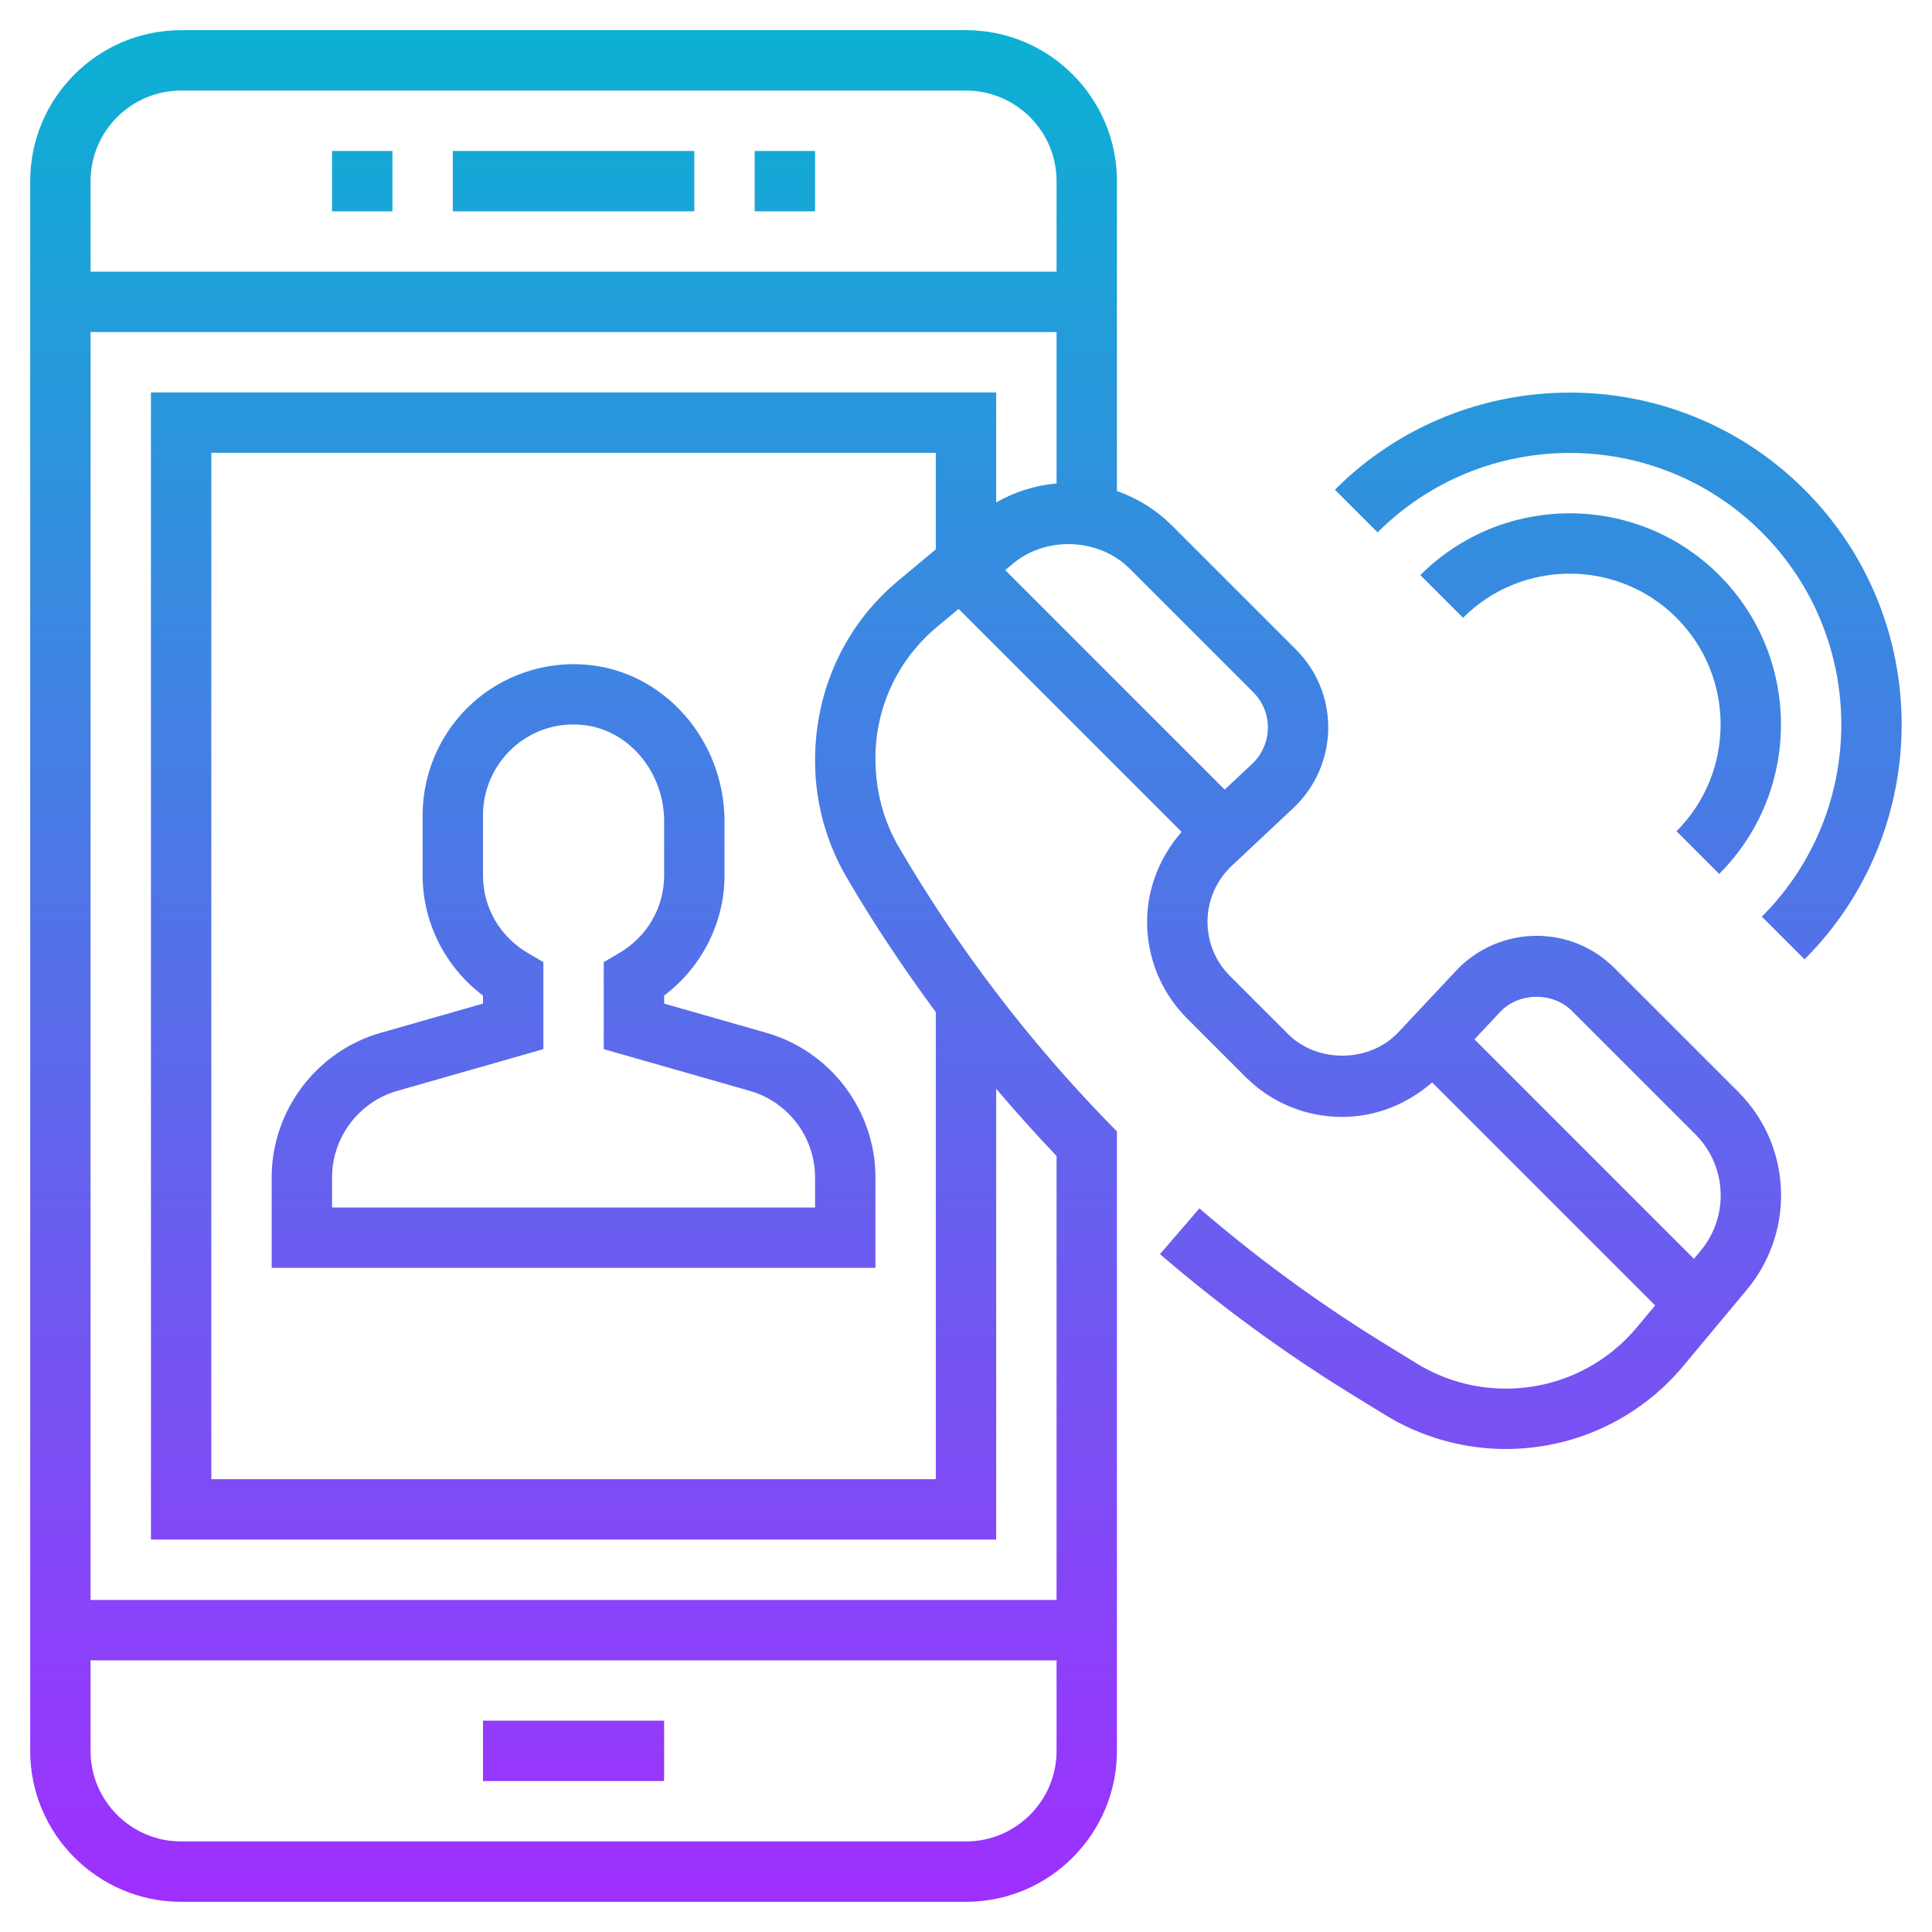
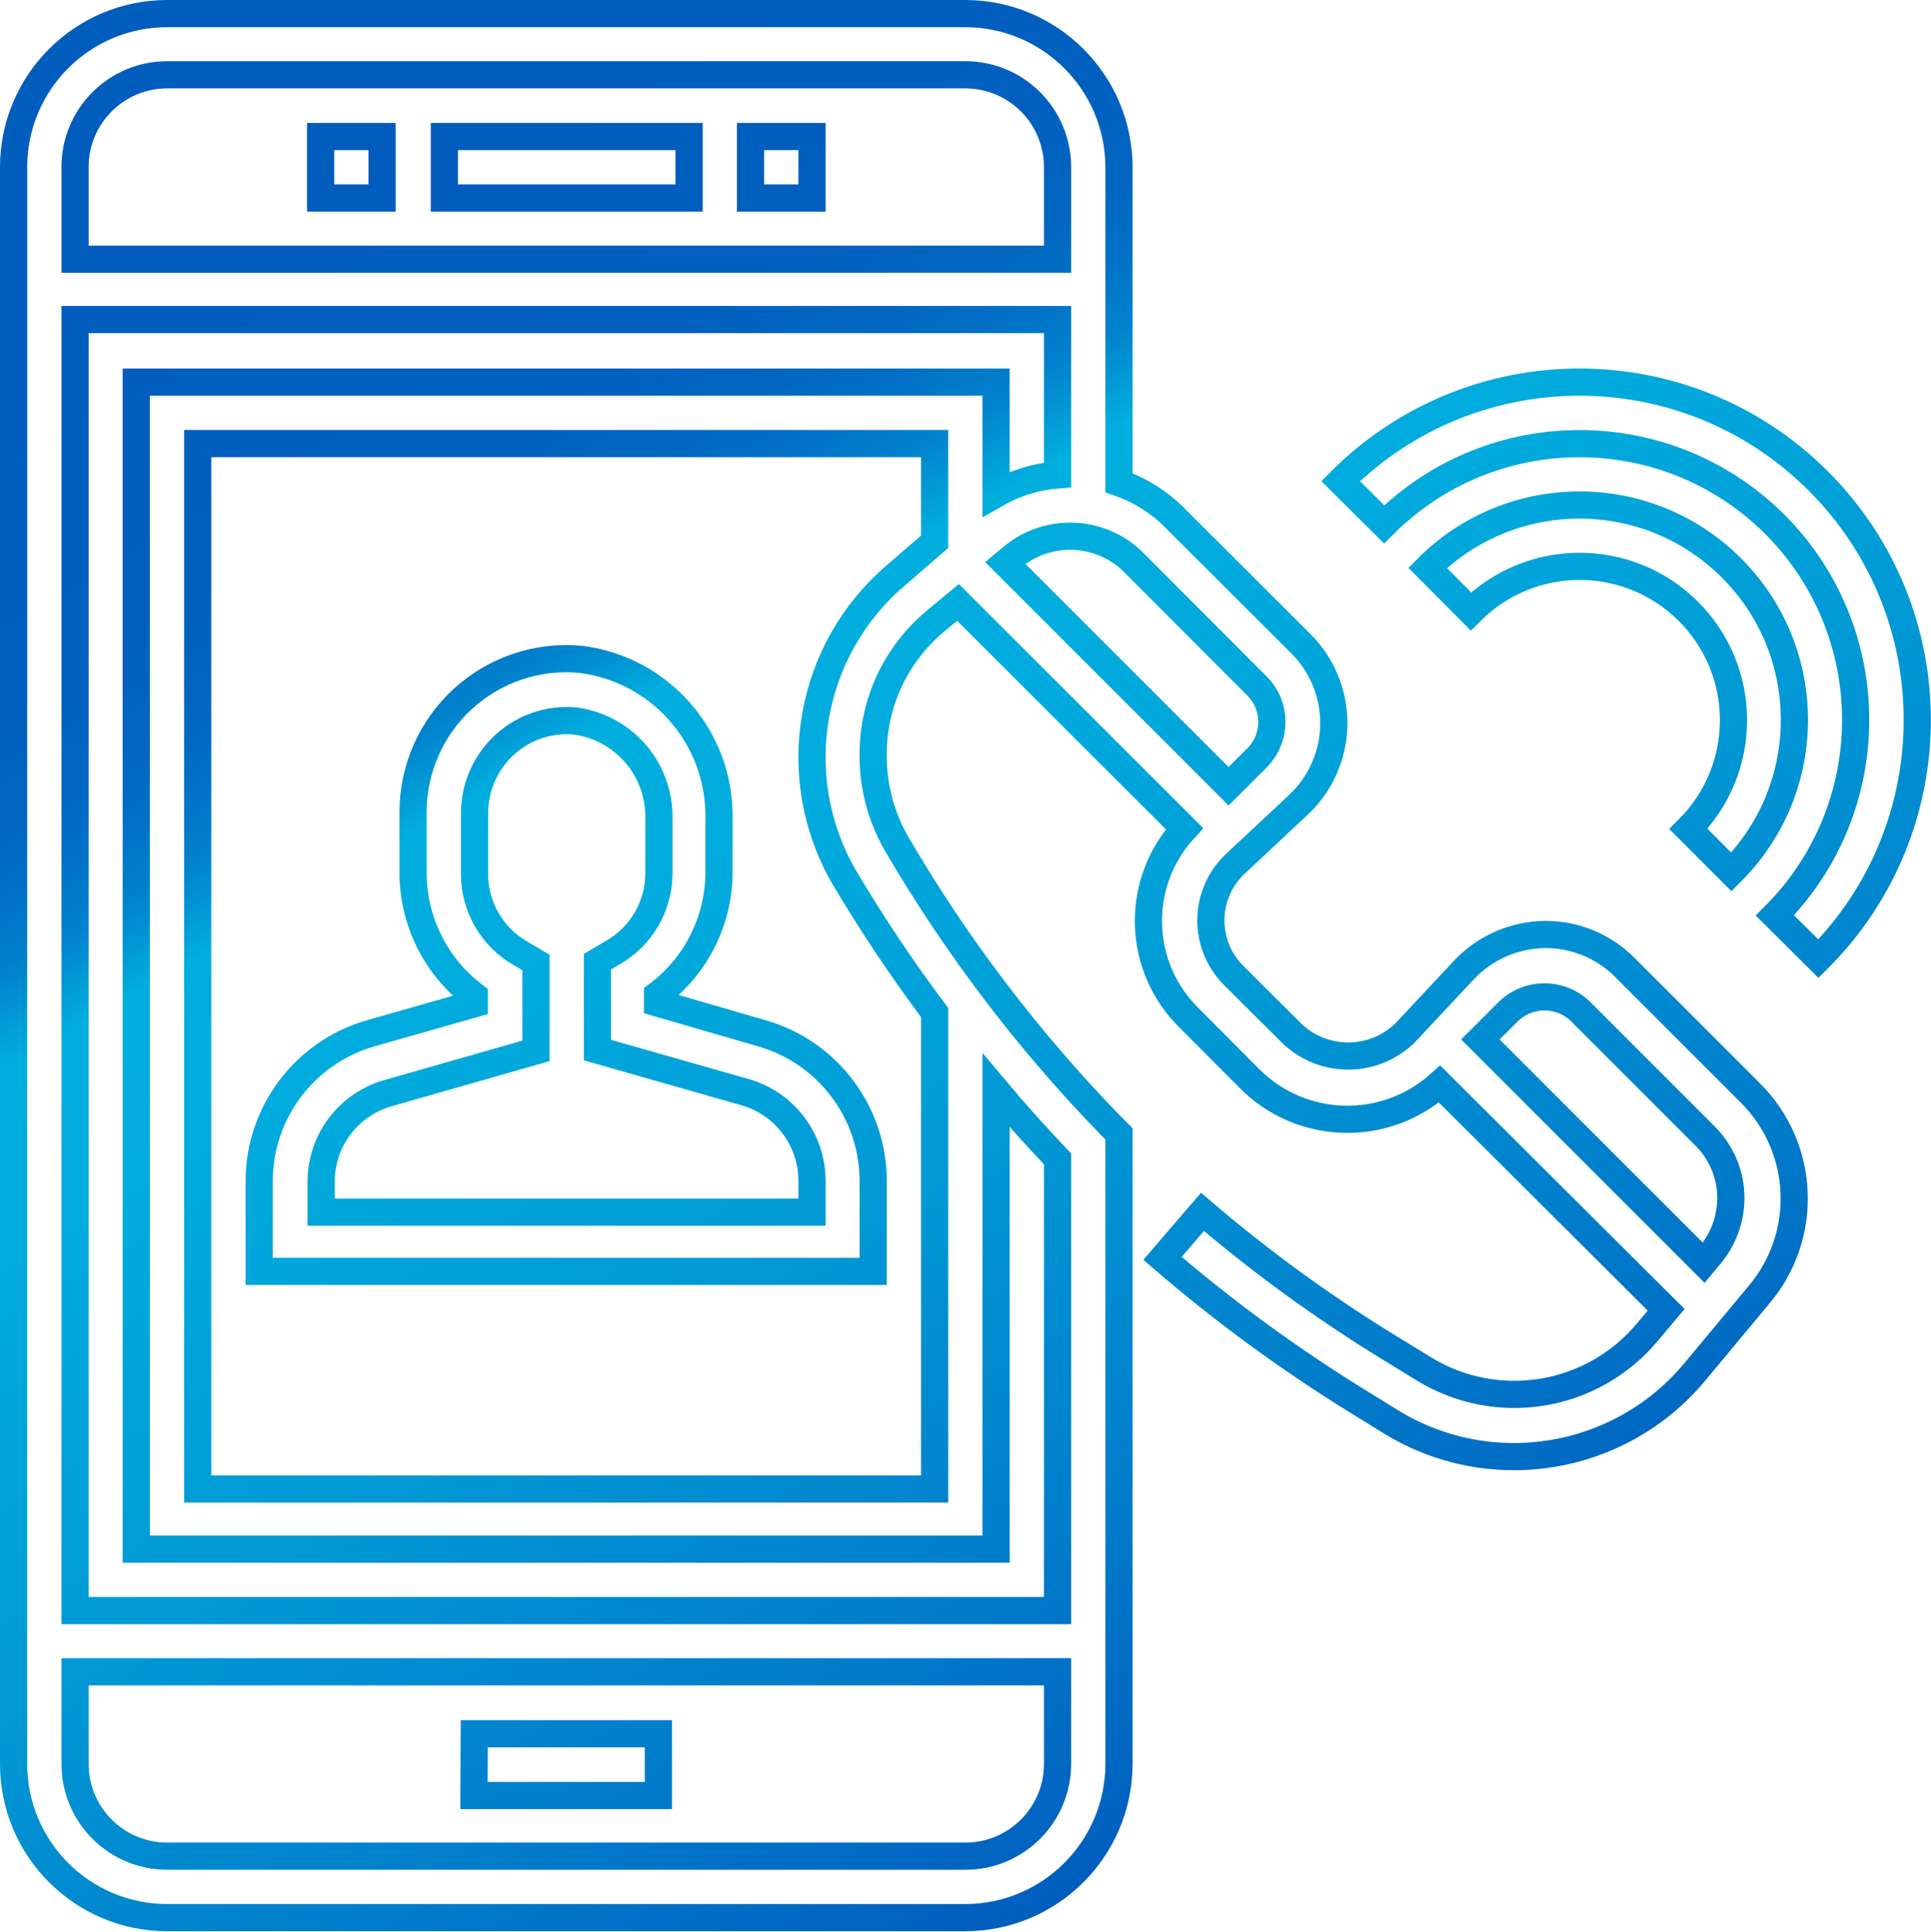
- <svg xmlns="http://www.w3.org/2000/svg" version="1.1" id="Layer_1_1_" x="0px" y="0px" viewBox="0 0 64 64" style="enable-background:new 0 0 64 64;" xml:space="preserve" width="512" height="512">
-   <linearGradient id="SVGID_1_" gradientUnits="userSpaceOnUse" x1="31.997" y1="63" x2="31.997" y2="1">
-     <stop offset="0" style="stop-color:#9F2FFF" />
-     <stop offset="1" style="stop-color:#0BB1D3" />
-   </linearGradient>
-   <path style="fill:url(#SVGID_1_);" d="M23,7h-8V5h8V7z M27,5h-2v2h2V5z M13,5h-2v2h2V5z M16,59h6v-2h-6V59z M1,58V6  c0-2.757,2.243-5,5-5h26c2.757,0,5,2.243,5,5v10.268c0.685,0.238,1.312,0.629,1.839,1.157l4.09,4.09C43.62,22.206,44,23.124,44,24.1  c0,1.006-0.421,1.979-1.156,2.667l-2.042,1.915C40.292,29.159,40,29.834,40,30.534c0,0.678,0.264,1.316,0.744,1.796l1.927,1.927  c0.974,0.975,2.708,0.946,3.649-0.059l1.915-2.042C48.922,31.421,49.894,31,50.9,31c0.976,0,1.894,0.38,2.584,1.071l4.09,4.09  C58.494,37.08,59,38.301,59,39.601c0,1.136-0.4,2.242-1.127,3.114l-2.109,2.531C54.305,46.996,52.162,48,49.883,48  c-1.417,0-2.804-0.393-4.011-1.136l-1.097-0.674c-2.231-1.374-4.368-2.937-6.349-4.646l1.306-1.515  c1.901,1.639,3.951,3.139,6.092,4.457l1.096,0.674C47.812,45.71,48.836,46,49.883,46c1.683,0,3.266-0.741,4.344-2.034l0.602-0.723  l-7.387-7.387C46.62,36.576,45.567,37,44.466,37c-1.213,0-2.353-0.472-3.21-1.33l-1.927-1.927c-0.857-0.857-1.33-1.997-1.33-3.21  c0-1.101,0.424-2.153,1.144-2.976l-7.387-7.387l-0.723,0.602C29.741,21.851,29,23.434,29,25.117c0,1.084,0.266,2.069,0.77,2.934  c1.934,3.315,4.271,6.39,6.947,9.14L37,37.481V58c0,2.757-2.243,5-5,5H6C3.243,63,1,60.757,1,58z M49.693,33.523l-0.85,0.906  l7.271,7.271l0.222-0.266C56.764,40.921,57,40.27,57,39.601c0-0.765-0.298-1.484-0.839-2.025l-4.09-4.09  C51.435,32.85,50.306,32.868,49.693,33.523z M35,58v-3H3v3c0,1.654,1.346,3,3,3h26C33.654,61,35,59.654,35,58z M35,38.292  c-0.69-0.721-1.355-1.464-2-2.226V51H5V13h28v3.642c0.613-0.348,1.294-0.567,2-0.625V11H3v42h32V38.292z M31,18.198V15H7v34h24  V33.527c-1.063-1.437-2.057-2.925-2.958-4.469C27.36,27.888,27,26.554,27,25.201c0-2.363,1.004-4.506,2.754-5.964L31,18.198z   M33.565,18.664l-0.266,0.222l7.271,7.271l0.906-0.85C41.809,24.996,42,24.555,42,24.1c0-0.442-0.172-0.857-0.485-1.17l-4.09-4.09  C36.411,17.825,34.667,17.747,33.565,18.664z M3,6v3h32V6c0-1.654-1.346-3-3-3H6C4.346,3,3,4.346,3,6z M58.364,17.636  c3.509,3.509,3.509,9.219,0,12.729l1.414,1.414c4.289-4.289,4.289-11.268,0-15.557c-4.289-4.289-11.268-4.289-15.557,0l1.414,1.414  C49.145,14.127,54.854,14.127,58.364,17.636z M56.95,28.95c2.729-2.729,2.729-7.17,0-9.899c-2.729-2.729-7.17-2.729-9.899,0  l1.414,1.414c1.949-1.949,5.122-1.949,7.071,0c1.949,1.95,1.949,5.122,0,7.071L56.95,28.95z M25.39,34.214  C27.516,34.821,29,36.79,29,39v3H9v-3c0-2.21,1.484-4.179,3.61-4.786L16,33.246v-0.266c-1.246-0.939-2-2.416-2-3.979v-2  c0-1.397,0.591-2.741,1.622-3.686c1.03-0.945,2.421-1.417,3.822-1.294C21.999,22.241,24,24.52,24,27.208V29  c0,1.563-0.754,3.041-2,3.979v0.266L25.39,34.214z M24.84,36.137L20,34.754V31.87l0.497-0.289C21.438,31.033,22,30.068,22,29v-1.792  c0-1.659-1.199-3.062-2.729-3.196c-0.86-0.077-1.671,0.202-2.298,0.776C16.355,25.355,16,26.162,16,27v2  c0,1.068,0.562,2.033,1.503,2.581L18,31.87v2.884l-4.84,1.383C11.888,36.5,11,37.678,11,39v1h16v-1  C27,37.678,26.112,36.5,24.84,36.137z" />
+ <svg xmlns="http://www.w3.org/2000/svg" id="Слой_1" data-name="Слой 1" viewBox="0 0 71 71.01">
+   <defs>
+     <style>.cls-1{fill:none;stroke-miterlimit:10;stroke:url(#Безымянный_градиент_3);}</style>
+     <linearGradient id="Безымянный_градиент_3" x1="7.93" y1="-1.98" x2="46.84" y2="65.41" gradientUnits="userSpaceOnUse">
+       <stop offset="0.13" stop-color="#005dbe" />
+       <stop offset="0.26" stop-color="#005fbf" />
+       <stop offset="0.31" stop-color="#0066c1" />
+       <stop offset="0.34" stop-color="#0071c6" />
+       <stop offset="0.37" stop-color="#0082cd" />
+       <stop offset="0.39" stop-color="#0098d5" />
+       <stop offset="0.41" stop-color="#00afde" />
+       <stop offset="0.52" stop-color="#00a9dc" />
+       <stop offset="0.67" stop-color="#0099d5" />
+       <stop offset="0.84" stop-color="#007ecb" />
+       <stop offset="1" stop-color="#005dbe" />
+     </linearGradient>
+   </defs>
+   <path class="cls-1" d="M24.9,7.53h-9V5.27h9Zm4.52-2.26H27.16V7.53h2.26Zm-15.81,0H11.35V7.53h2.26Zm3.38,61h6.78V64H17ZM.06,65.11V6.4A5.65,5.65,0,0,1,5.7.75H35.06A5.66,5.66,0,0,1,40.71,6.4V18a5.4,5.4,0,0,1,2.07,1.31l4.62,4.61a4.12,4.12,0,0,1-.1,5.93L45,32a2.86,2.86,0,0,0-.07,4.12l2.18,2.17a3,3,0,0,0,4.12-.06l2.16-2.31a4.16,4.16,0,0,1,3-1.31,4.11,4.11,0,0,1,2.92,1.21l4.62,4.62a5.48,5.48,0,0,1,.33,7.4l-2.38,2.86a8.65,8.65,0,0,1-11.17,1.83l-1.23-.76a56.11,56.11,0,0,1-7.17-5.25l1.47-1.71a53.89,53.89,0,0,0,6.88,5l1.24.76a6.37,6.37,0,0,0,8.25-1.35l.68-.81L52.5,40.11a5.08,5.08,0,0,1-7-.21l-2.17-2.18a5,5,0,0,1-.21-7L34.79,22.4l-.82.68a6.35,6.35,0,0,0-2.3,4.9,6.44,6.44,0,0,0,.87,3.31,53.73,53.73,0,0,0,7.85,10.33l.32.32V65.11a5.66,5.66,0,0,1-5.65,5.65H5.7A5.65,5.65,0,0,1,.06,65.11ZM55,37.47l-1,1,8.21,8.21.25-.3a3.27,3.27,0,0,0,.75-2.07,3.21,3.21,0,0,0-.95-2.29l-4.62-4.62A1.91,1.91,0,0,0,55,37.47ZM38.45,65.11V61.72H2.32v3.39A3.39,3.39,0,0,0,5.7,68.5H35.06A3.39,3.39,0,0,0,38.45,65.11Zm0-22.25c-.78-.82-1.53-1.65-2.26-2.52V57.21H4.57V14.3H36.19v4.11a5.43,5.43,0,0,1,2.26-.7V12H2.32V59.47H38.45ZM33.93,20.17V16.56H6.83V55h27.1V37.48a55.12,55.12,0,0,1-3.34-5,8.8,8.8,0,0,1,1.93-11.09Zm2.9.53-.3.25,8.21,8.21,1-1a1.86,1.86,0,0,0,.59-1.37,1.84,1.84,0,0,0-.55-1.32l-4.61-4.62A3.32,3.32,0,0,0,36.83,20.7ZM2.32,6.4V9.78H38.45V6.4A3.39,3.39,0,0,0,35.06,3H5.7A3.39,3.39,0,0,0,2.32,6.4ZM64.83,19.53a10.19,10.19,0,0,1,0,14.38l1.6,1.59A12.42,12.42,0,1,0,48.86,17.94l1.6,1.59A10.18,10.18,0,0,1,64.83,19.53Zm-1.6,12.78A7.9,7.9,0,0,0,52.06,21.13l1.59,1.6a5.65,5.65,0,0,1,8,8ZM27.6,38.25a5.65,5.65,0,0,1,4.07,5.41V47H9.09V43.66a5.66,5.66,0,0,1,4.08-5.41L17,37.16v-.3a5.66,5.66,0,0,1-2.25-4.49V30.11a5.64,5.64,0,0,1,6.14-5.62A5.8,5.8,0,0,1,26,30.34v2a5.65,5.65,0,0,1-2.26,4.49v.3ZM27,40.42l-5.47-1.56V35.61l.56-.33a3.36,3.36,0,0,0,1.7-2.91v-2a3.55,3.55,0,0,0-3.08-3.61,3.39,3.39,0,0,0-2.6.88,3.43,3.43,0,0,0-1.1,2.5v2.26a3.36,3.36,0,0,0,1.7,2.91l.56.33v3.25l-5.46,1.56a3.38,3.38,0,0,0-2.44,3.24v1.13H29.42V43.66A3.39,3.39,0,0,0,27,40.42Z" transform="translate(0.44 -0.25)" />
</svg>
